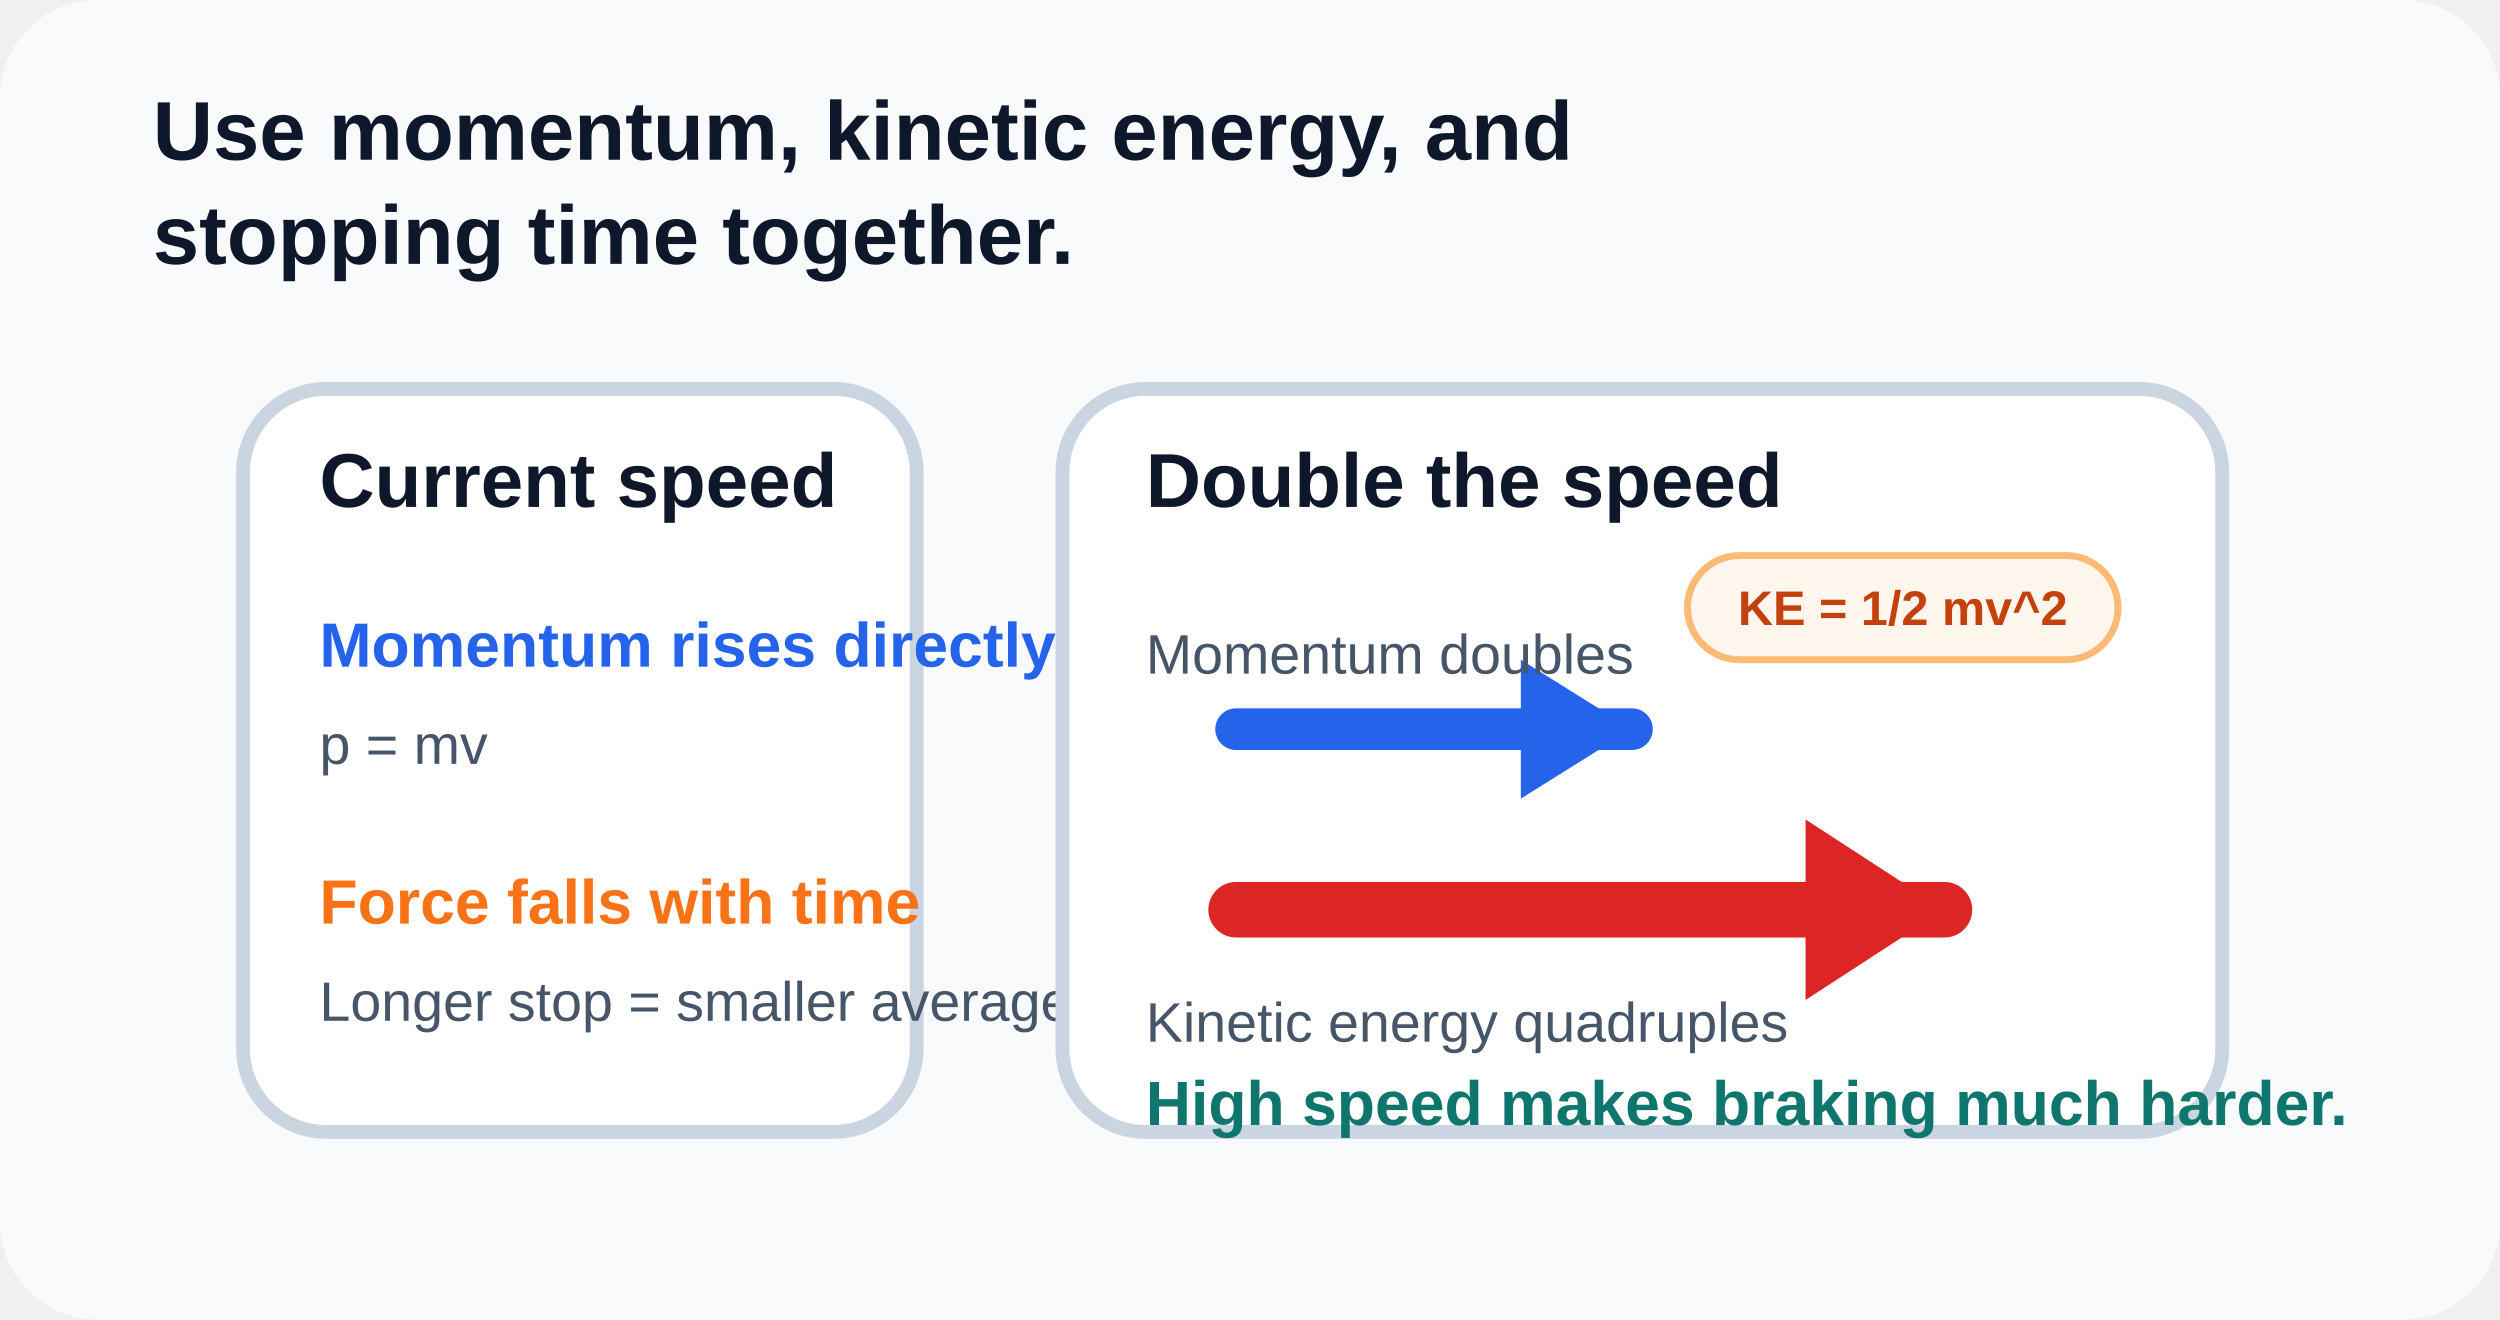
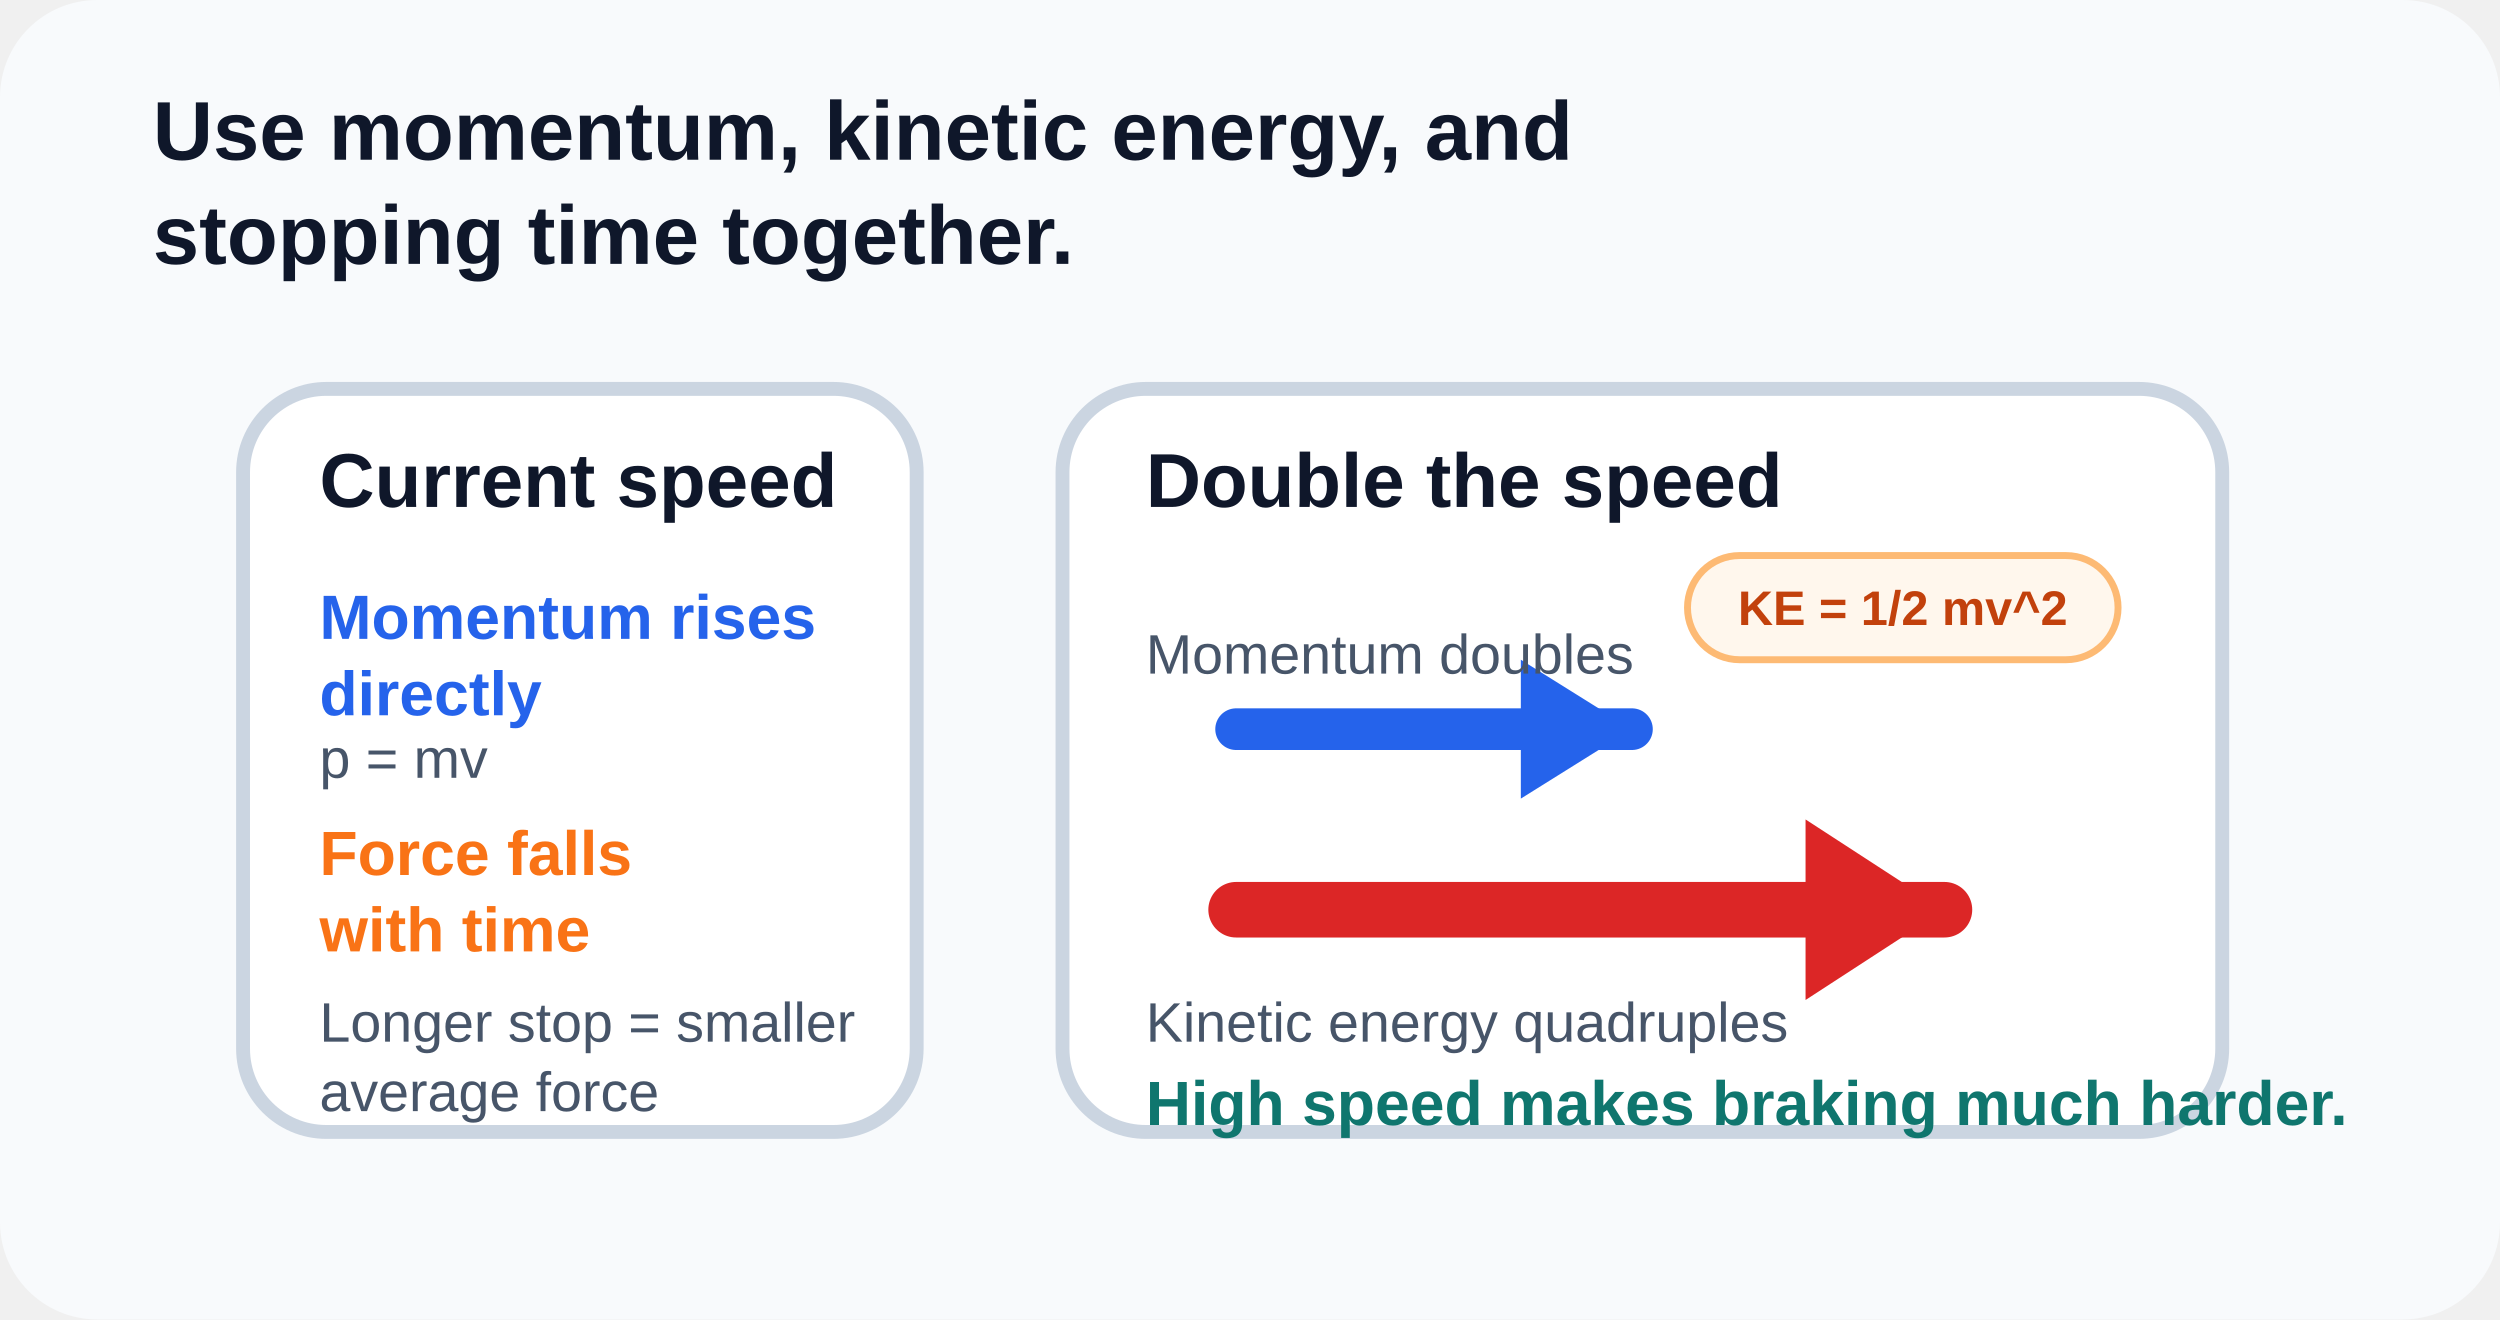
<svg xmlns="http://www.w3.org/2000/svg" viewBox="0 0 720 380" fill="none">
  <rect width="720" height="380" rx="28" fill="#F8FAFC" />
  <text x="44" y="46" fill="#0F172A" font-size="24" font-family="Arial, sans-serif" font-weight="700">Use momentum, kinetic energy, and</text>
  <text x="44" y="76" fill="#0F172A" font-size="24" font-family="Arial, sans-serif" font-weight="700">stopping time together.</text>
  <rect x="70" y="112" width="194" height="214" rx="24" fill="#FFFFFF" stroke="#CBD5E1" stroke-width="4" />
  <text x="92" y="146" fill="#0F172A" font-size="22" font-family="Arial, sans-serif" font-weight="700">Current speed</text>
-   <text x="92" y="192" fill="#2563EB" font-size="18" font-family="Arial, sans-serif" font-weight="700">Momentum rises directly</text>
-   <text x="92" y="220" fill="#475569" font-size="16" font-family="Arial, sans-serif">p = mv</text>
-   <text x="92" y="266" fill="#F97316" font-size="18" font-family="Arial, sans-serif" font-weight="700">Force falls with time</text>
-   <text x="92" y="294" fill="#475569" font-size="16" font-family="Arial, sans-serif">Longer stop = smaller average force</text>
+   <text fill="#2563EB" font-size="18" font-family="Arial, sans-serif" font-weight="700">
+     <tspan x="92" y="184">Momentum rises</tspan>
+     <tspan x="92" y="206">directly</tspan>
+   </text>
+   <text x="92" y="224" fill="#475569" font-size="16" font-family="Arial, sans-serif">p = mv</text>
+   <text fill="#F97316" font-size="18" font-family="Arial, sans-serif" font-weight="700">
+     <tspan x="92" y="252">Force falls</tspan>
+     <tspan x="92" y="274">with time</tspan>
+   </text>
+   <text fill="#475569" font-size="16" font-family="Arial, sans-serif">
+     <tspan x="92" y="300">Longer stop = smaller</tspan>
+     <tspan x="92" y="320">average force</tspan>
+   </text>
  <rect x="306" y="112" width="334" height="214" rx="24" fill="#FFFFFF" stroke="#CBD5E1" stroke-width="4" />
  <text x="330" y="146" fill="#0F172A" font-size="22" font-family="Arial, sans-serif" font-weight="700">Double the speed</text>
  <rect x="486" y="160" width="124" height="30" rx="15" fill="#FFF7ED" stroke="#FDBA74" stroke-width="2" />
  <text x="548" y="180" fill="#C2410C" font-size="14" font-family="Arial, sans-serif" font-weight="700" text-anchor="middle">KE = 1/2 mv^2</text>
  <line x1="356" y1="210" x2="470" y2="210" stroke="#2563EB" stroke-width="12" stroke-linecap="round" />
  <polygon points="470,210 438,190 438,230" fill="#2563EB" />
  <line x1="356" y1="262" x2="560" y2="262" stroke="#DC2626" stroke-width="16" stroke-linecap="round" />
  <polygon points="560,262 520,236 520,288" fill="#DC2626" />
  <text x="330" y="194" fill="#475569" font-size="16" font-family="Arial, sans-serif">Momentum doubles</text>
  <text x="330" y="300" fill="#475569" font-size="16" font-family="Arial, sans-serif">Kinetic energy quadruples</text>
  <text x="330" y="324" fill="#0F766E" font-size="18" font-family="Arial, sans-serif" font-weight="700">High speed makes braking much harder.</text>
</svg>
